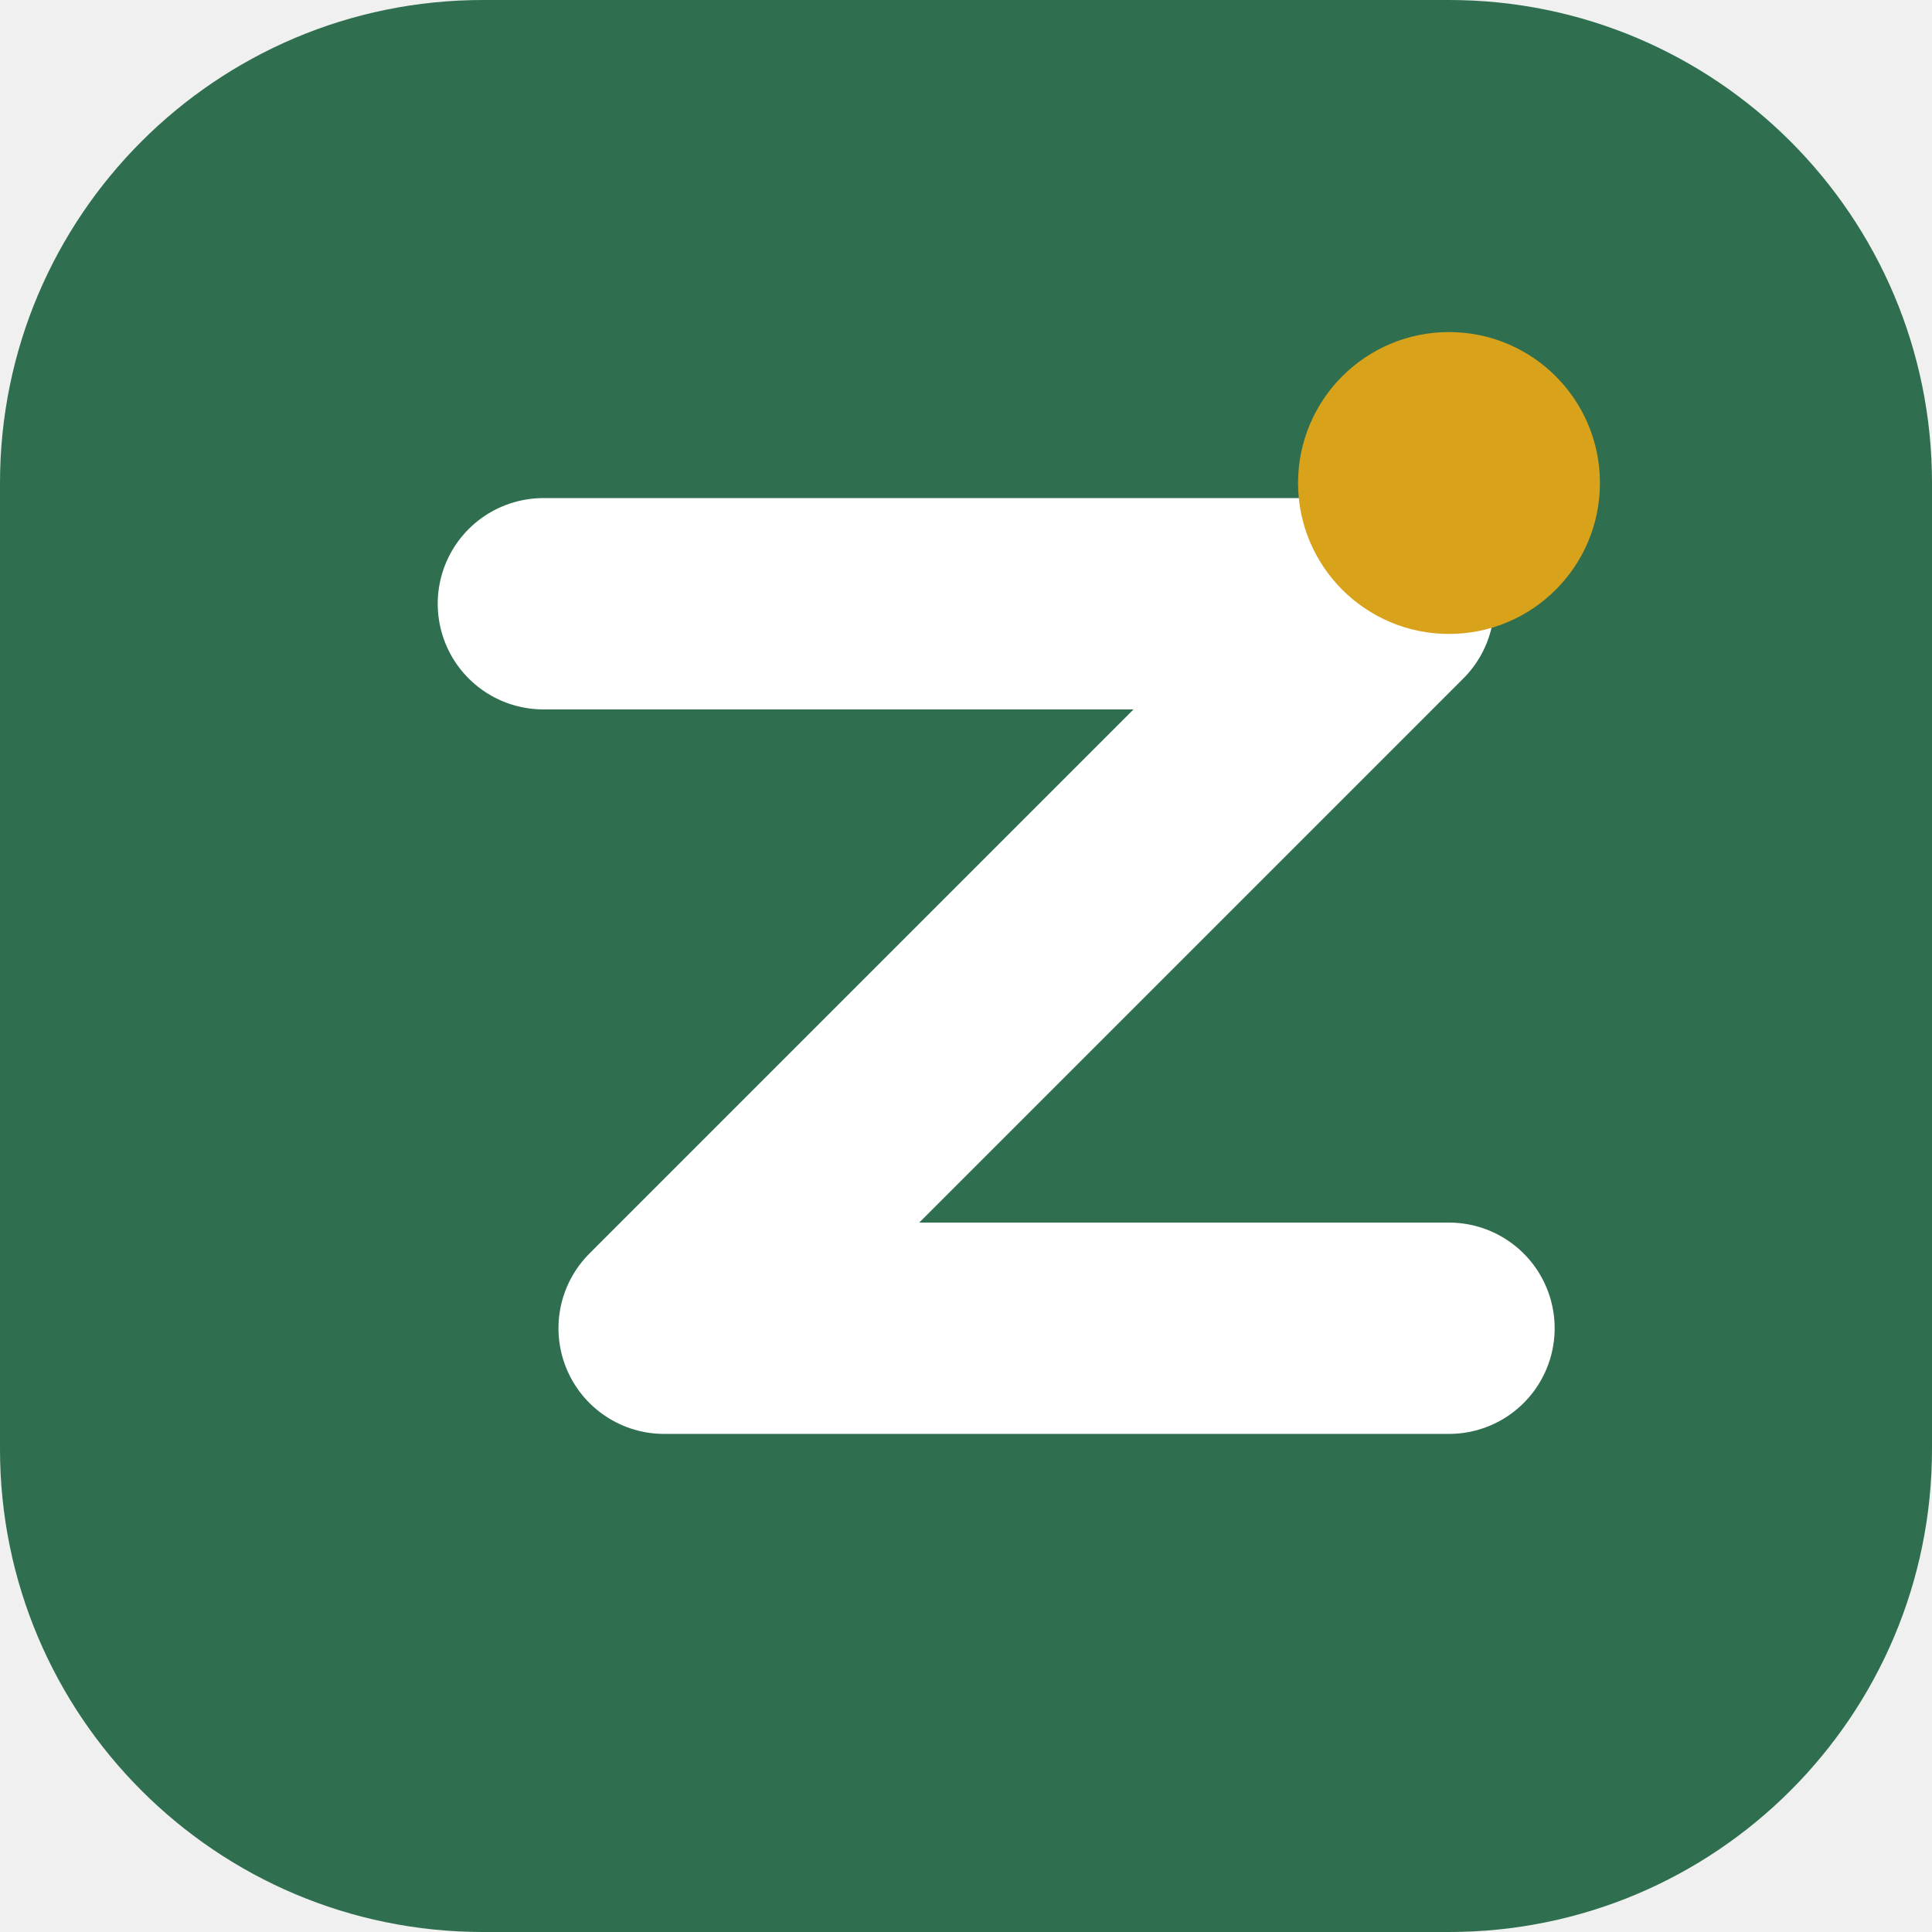
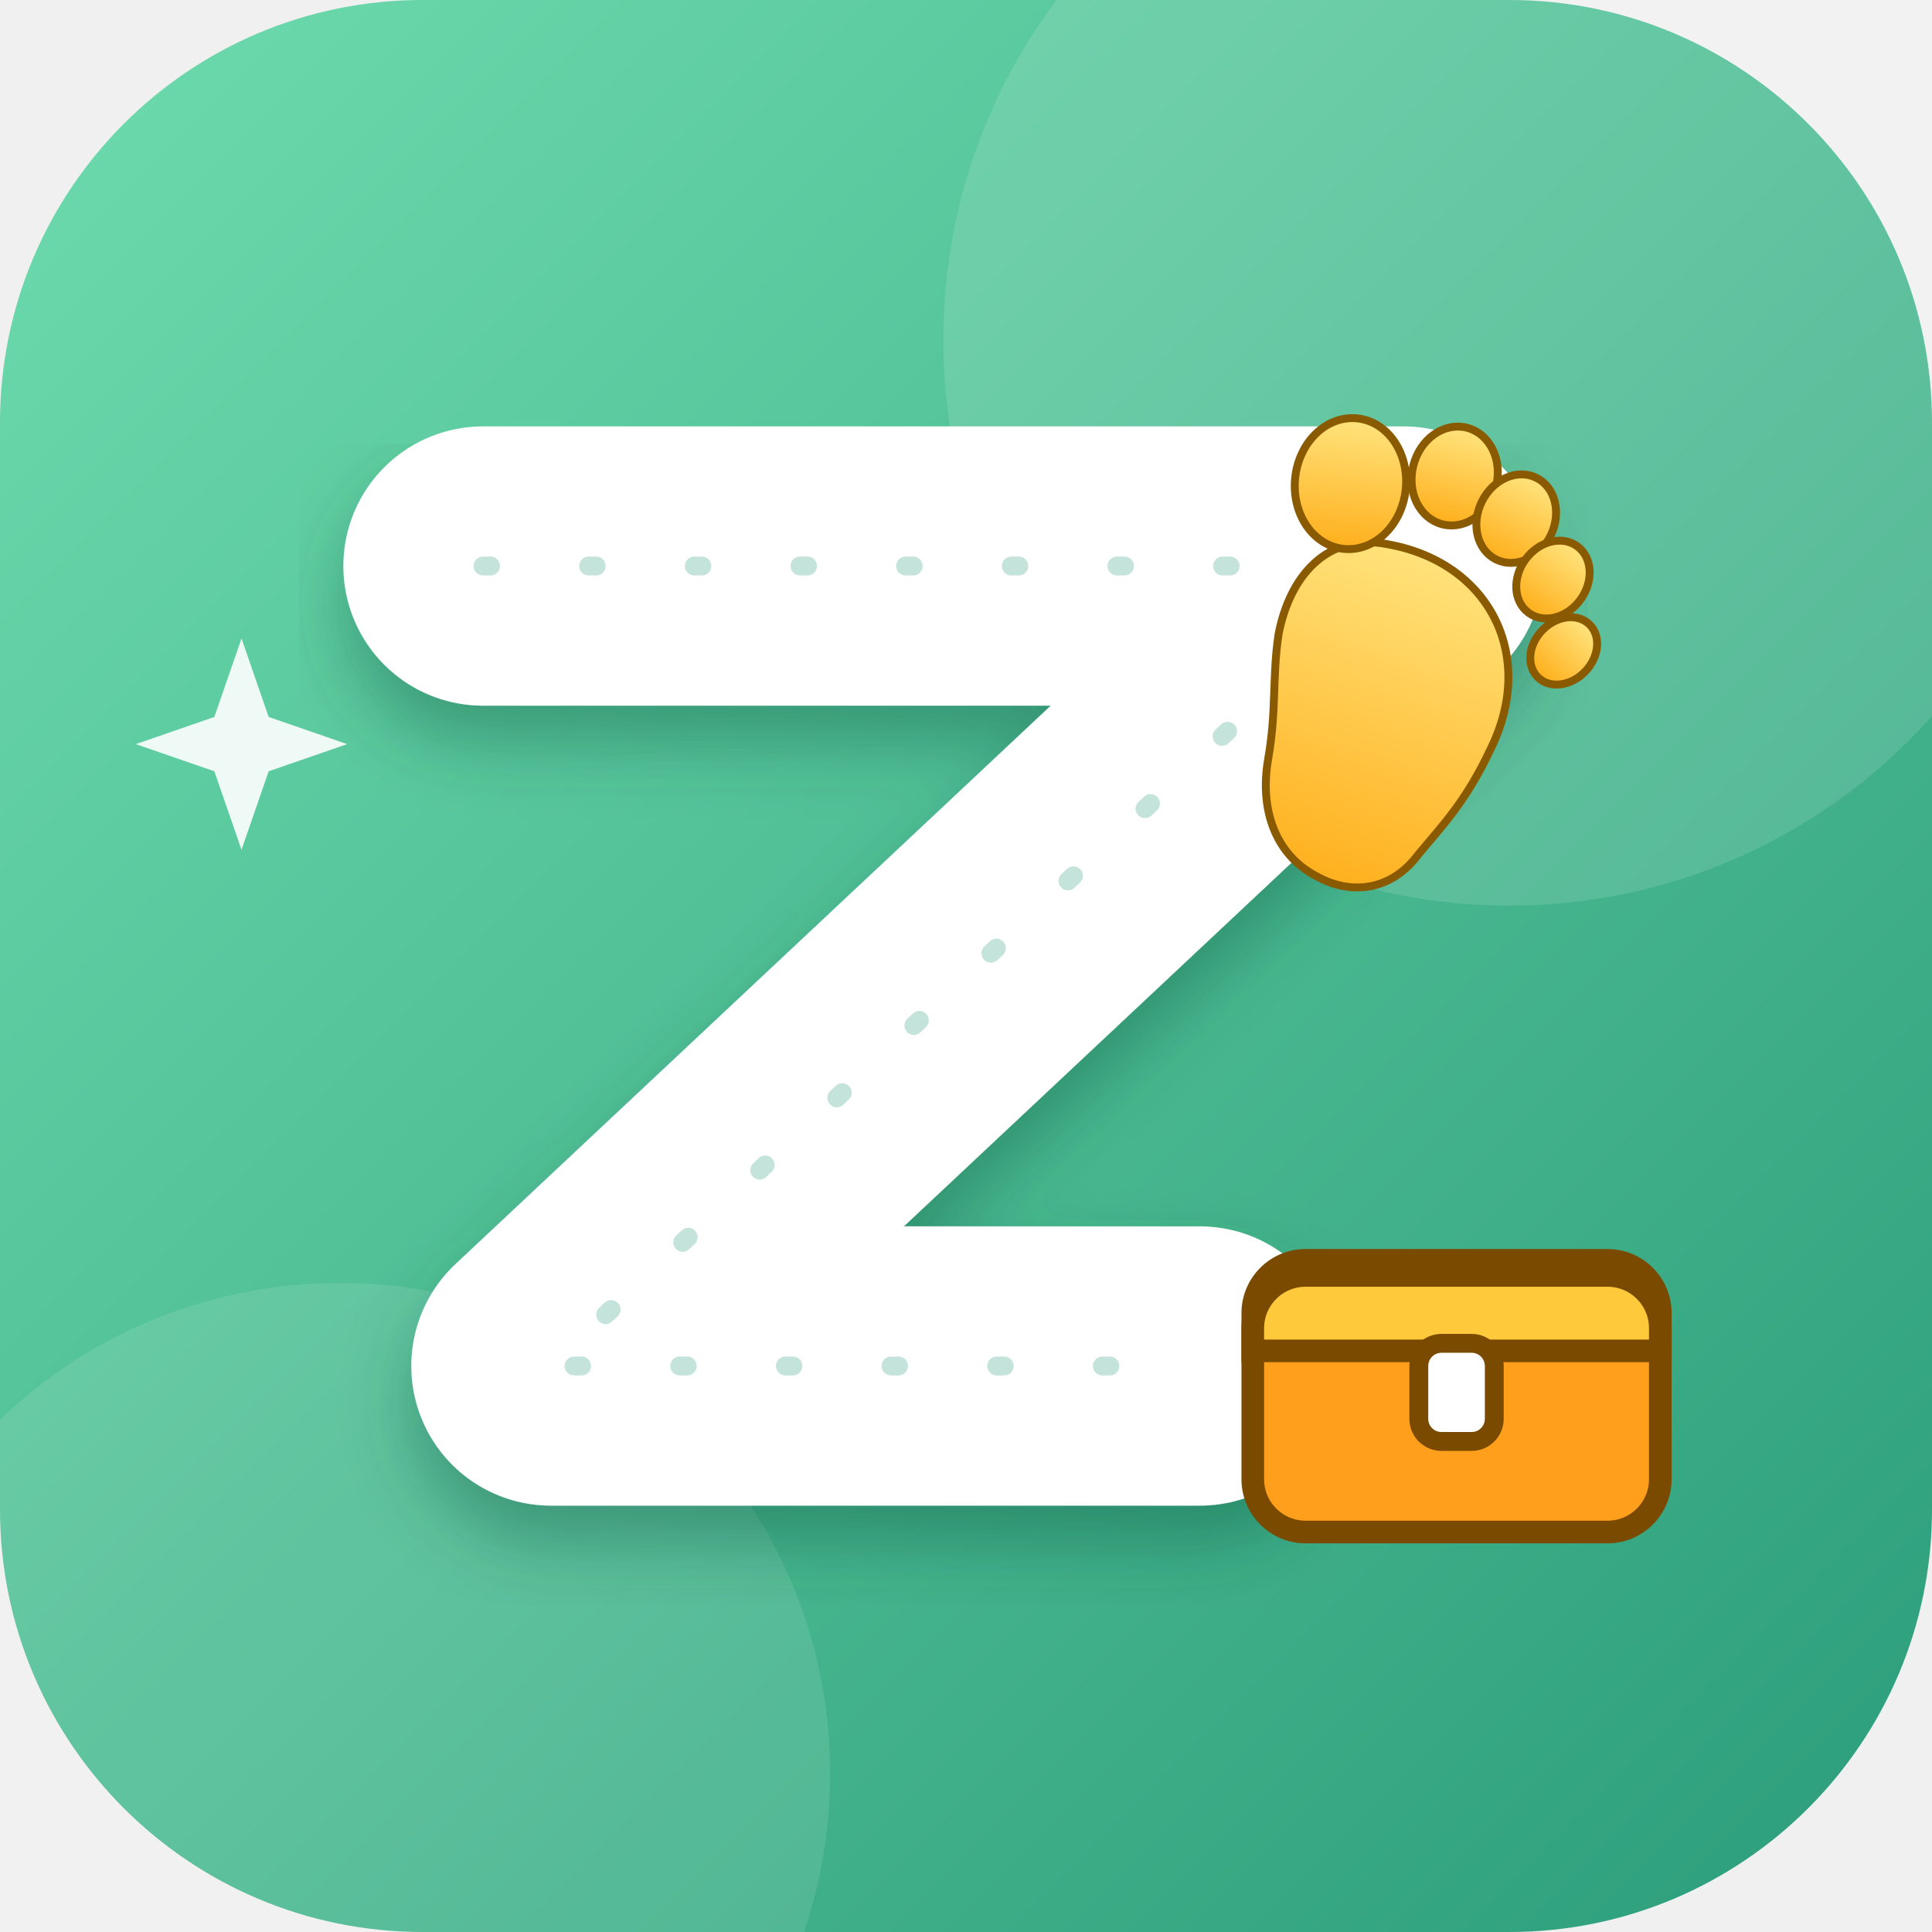
- <svg xmlns="http://www.w3.org/2000/svg" viewBox="0 0 64 64">
-   <rect width="64" height="64" rx="16" fill="#2f6f4f" />
-   <path d="M18 20h28L22 44h26" fill="none" stroke="#fff" stroke-width="7" stroke-linecap="round" stroke-linejoin="round" />
-   <circle cx="48" cy="16" r="5" fill="#d9a21b" />
+ <svg xmlns="http://www.w3.org/2000/svg" viewBox="0 0 512 512">
+   <defs>
+     <linearGradient id="g" x1="0" y1="0" x2="1" y2="1">
+       <stop offset="0" stop-color="#6fdcae" />
+       <stop offset="1" stop-color="#2b9c7a" />
+     </linearGradient>
+     <linearGradient id="gold" x1="0" y1="0" x2="0" y2="1">
+       <stop offset="0" stop-color="#ffe27a" />
+       <stop offset="1" stop-color="#ffb11f" />
+     </linearGradient>
+     <filter id="sh" x="-20%" y="-20%" width="140%" height="150%">
+       <feDropShadow dx="0" dy="10" stdDeviation="9" flood-color="#0b4a37" flood-opacity=".35" />
+     </filter>
+   </defs>
+   <rect width="512" height="512" rx="112" fill="url(#g)" />
+   <circle cx="400" cy="90" r="150" fill="#fff" opacity=".12" />
+   <circle cx="90" cy="470" r="130" fill="#fff" opacity=".1" />
+   <g filter="url(#sh)">
+     <path d="M128 150 H372 L146 362 H318" fill="none" stroke="#fff" stroke-width="74" stroke-linecap="round" stroke-linejoin="round" />
+   </g>
+   <path d="M128 150 H372 L146 362 H318" fill="none" stroke="#2b9c7a" stroke-opacity=".28" stroke-width="5" stroke-dasharray="2 26" stroke-linecap="round" stroke-linejoin="round" />
+   <g transform="translate(300 104) scale(1.9) rotate(18 40 40)">
+     <g fill="url(#gold)" stroke="#8a5a00" stroke-width="2.2" stroke-linejoin="round" paint-order="stroke">
+       <path d="M30 24 C44 22 54 32 52 46 C51 54 49 58 47 63 C45 69 40 71 35 70 C29 69 25 64 24 57 C23 50 21 46 20 40 C19 32 22 25 30 24 Z" />
+       <ellipse cx="22.5" cy="17" rx="7.2" ry="8.6" transform="rotate(-12 22.5 17)" />
+       <ellipse cx="36" cy="11.5" rx="5.4" ry="6.4" transform="rotate(-4 36 11.5)" />
+       <ellipse cx="46" cy="14.5" rx="4.8" ry="5.8" transform="rotate(8 46 14.5)" />
+       <ellipse cx="53.5" cy="21" rx="4.2" ry="5.2" transform="rotate(18 53.5 21)" />
+       <ellipse cx="58" cy="30" rx="3.6" ry="4.6" transform="rotate(26 58 30)" />
+     </g>
+   </g>
+   <g transform="translate(332 312)">
+     <rect x="0" y="22" width="108" height="72" rx="14" fill="#ff9f1c" stroke="#7a4a00" stroke-width="6" />
+     <path d="M0 40 a14 14 0 0 1 14 -14 h80 a14 14 0 0 1 14 14 v6 h-108 z" fill="#ffc93c" stroke="#7a4a00" stroke-width="6" />
+     <rect x="44" y="44" width="20" height="26" rx="6" fill="#fff" stroke="#7a4a00" stroke-width="5" />
+   </g>
+   <path d="M96 250 l9 -26 l9 26 l26 9 l-26 9 l-9 26 l-9 -26 l-26 -9 z" fill="#fff" opacity=".9" transform="translate(-20 -10) scale(.8)" />
</svg>
